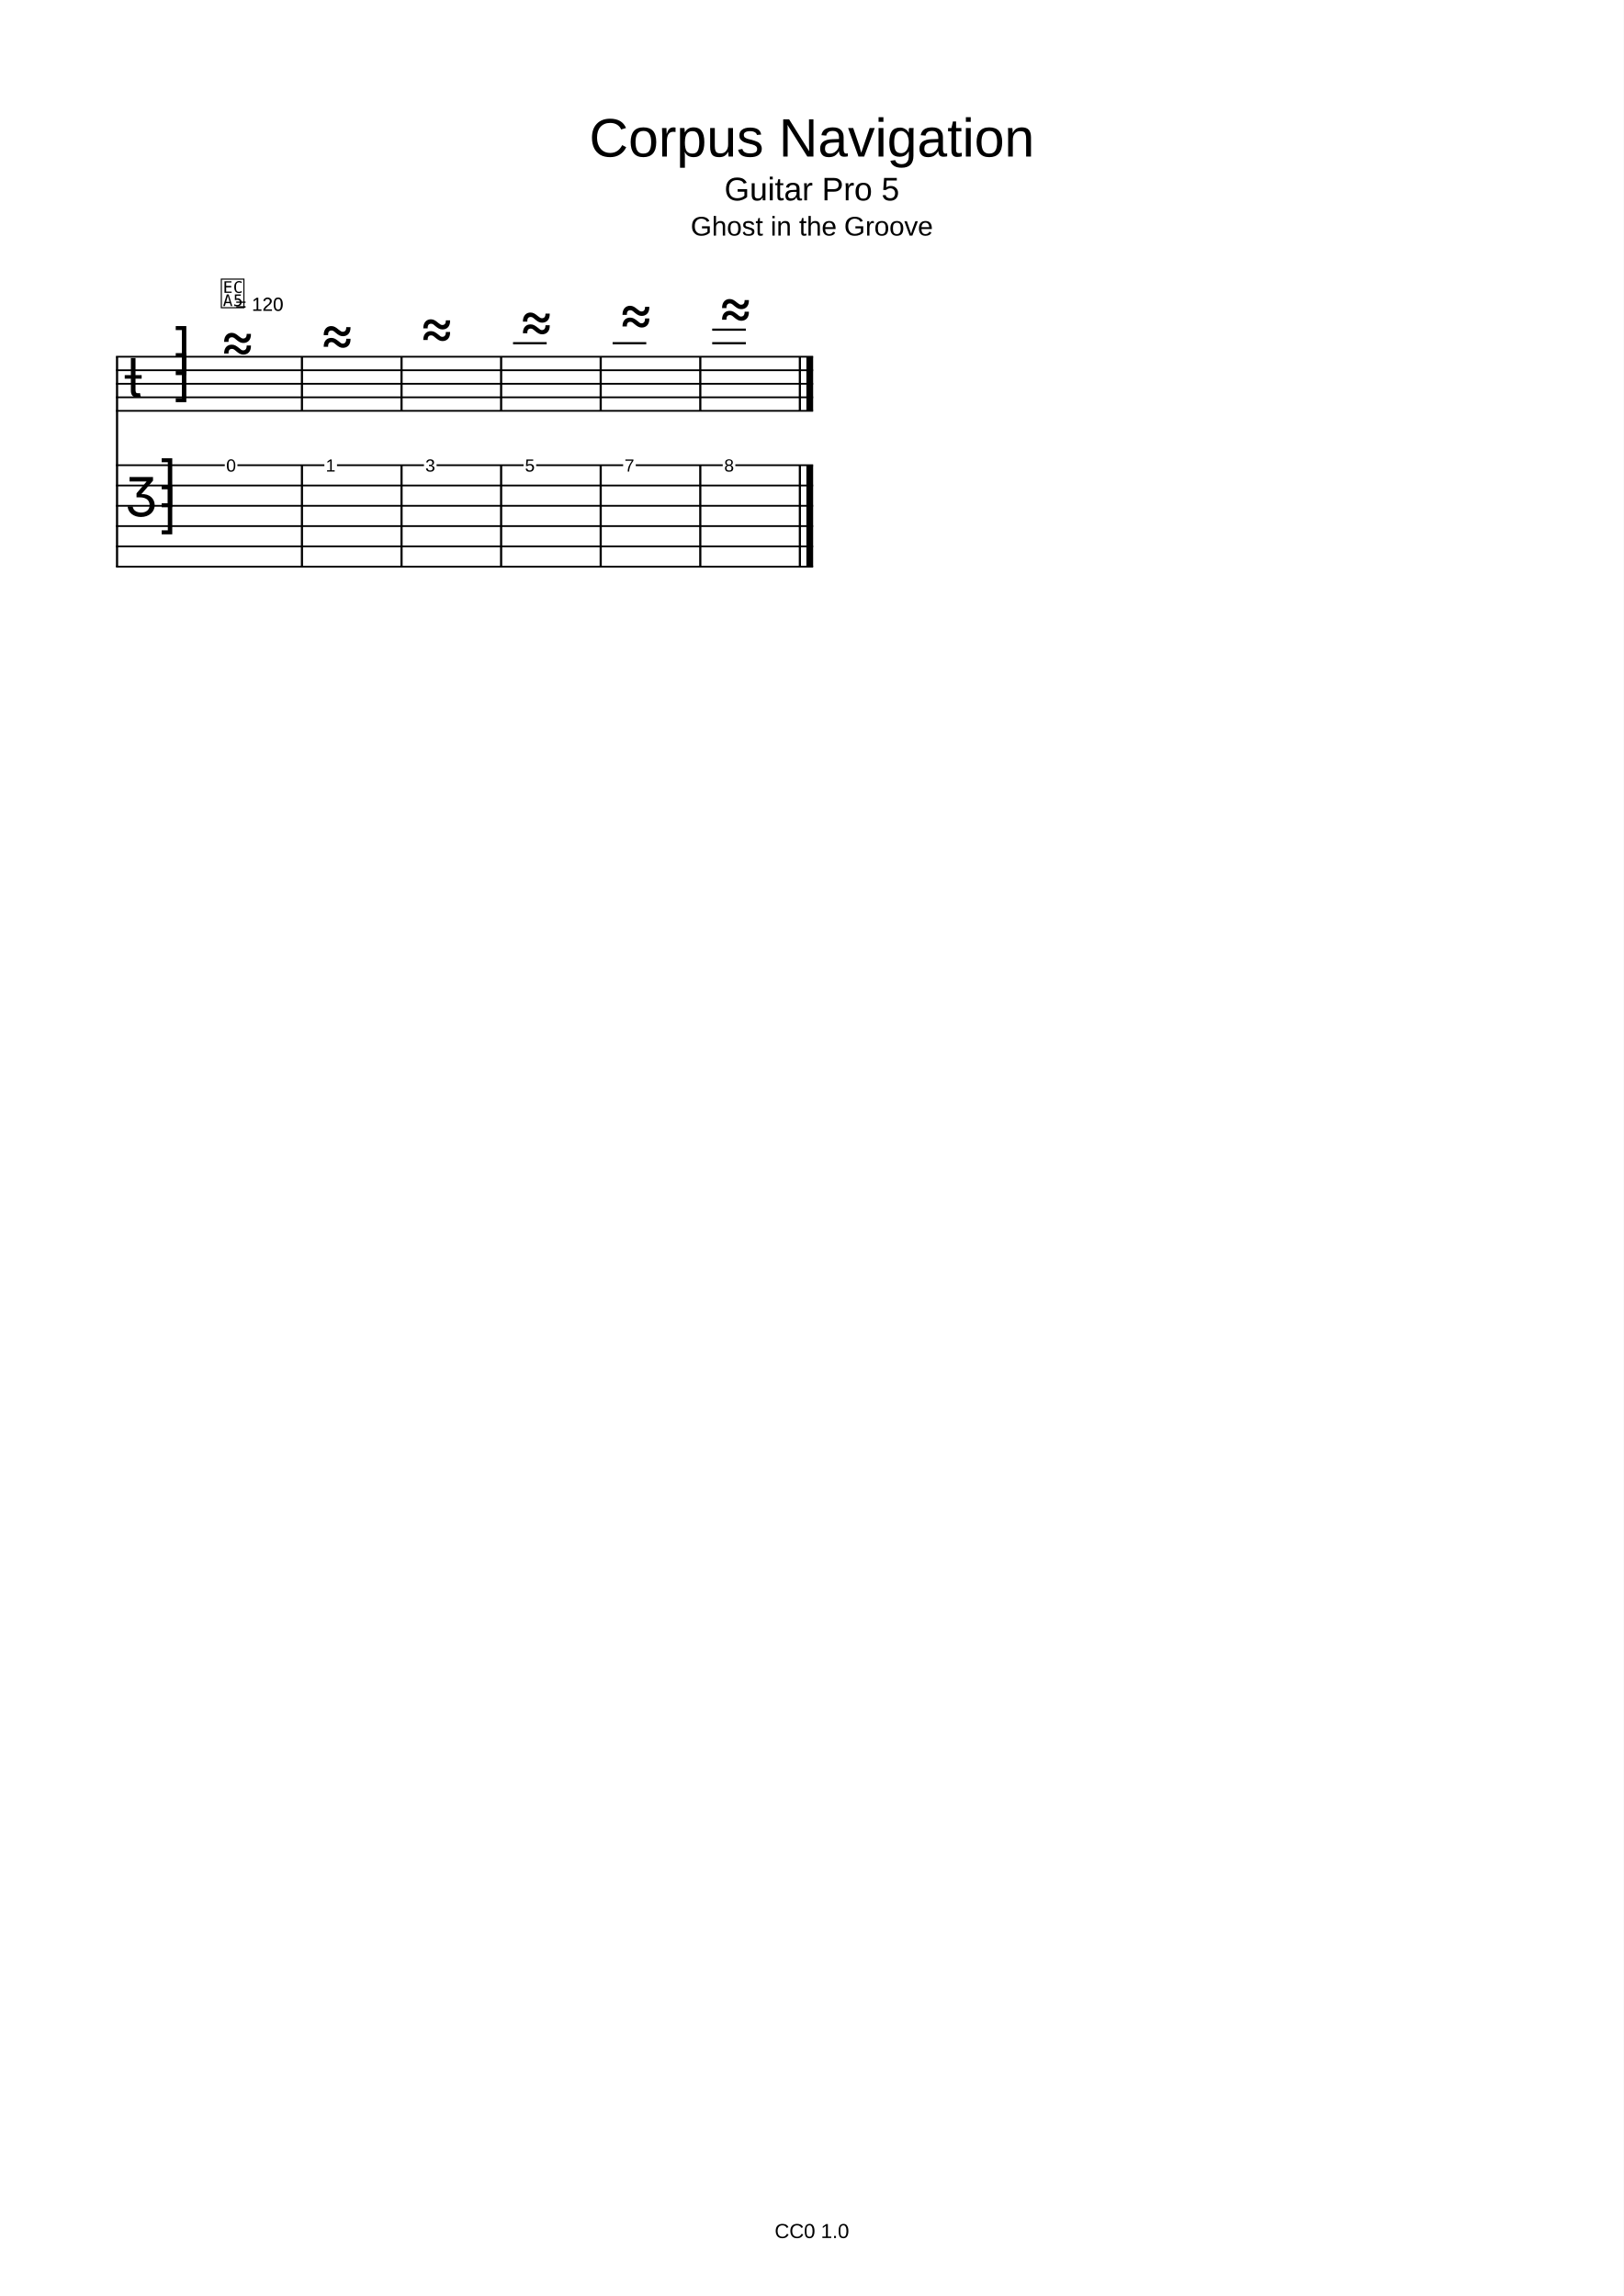
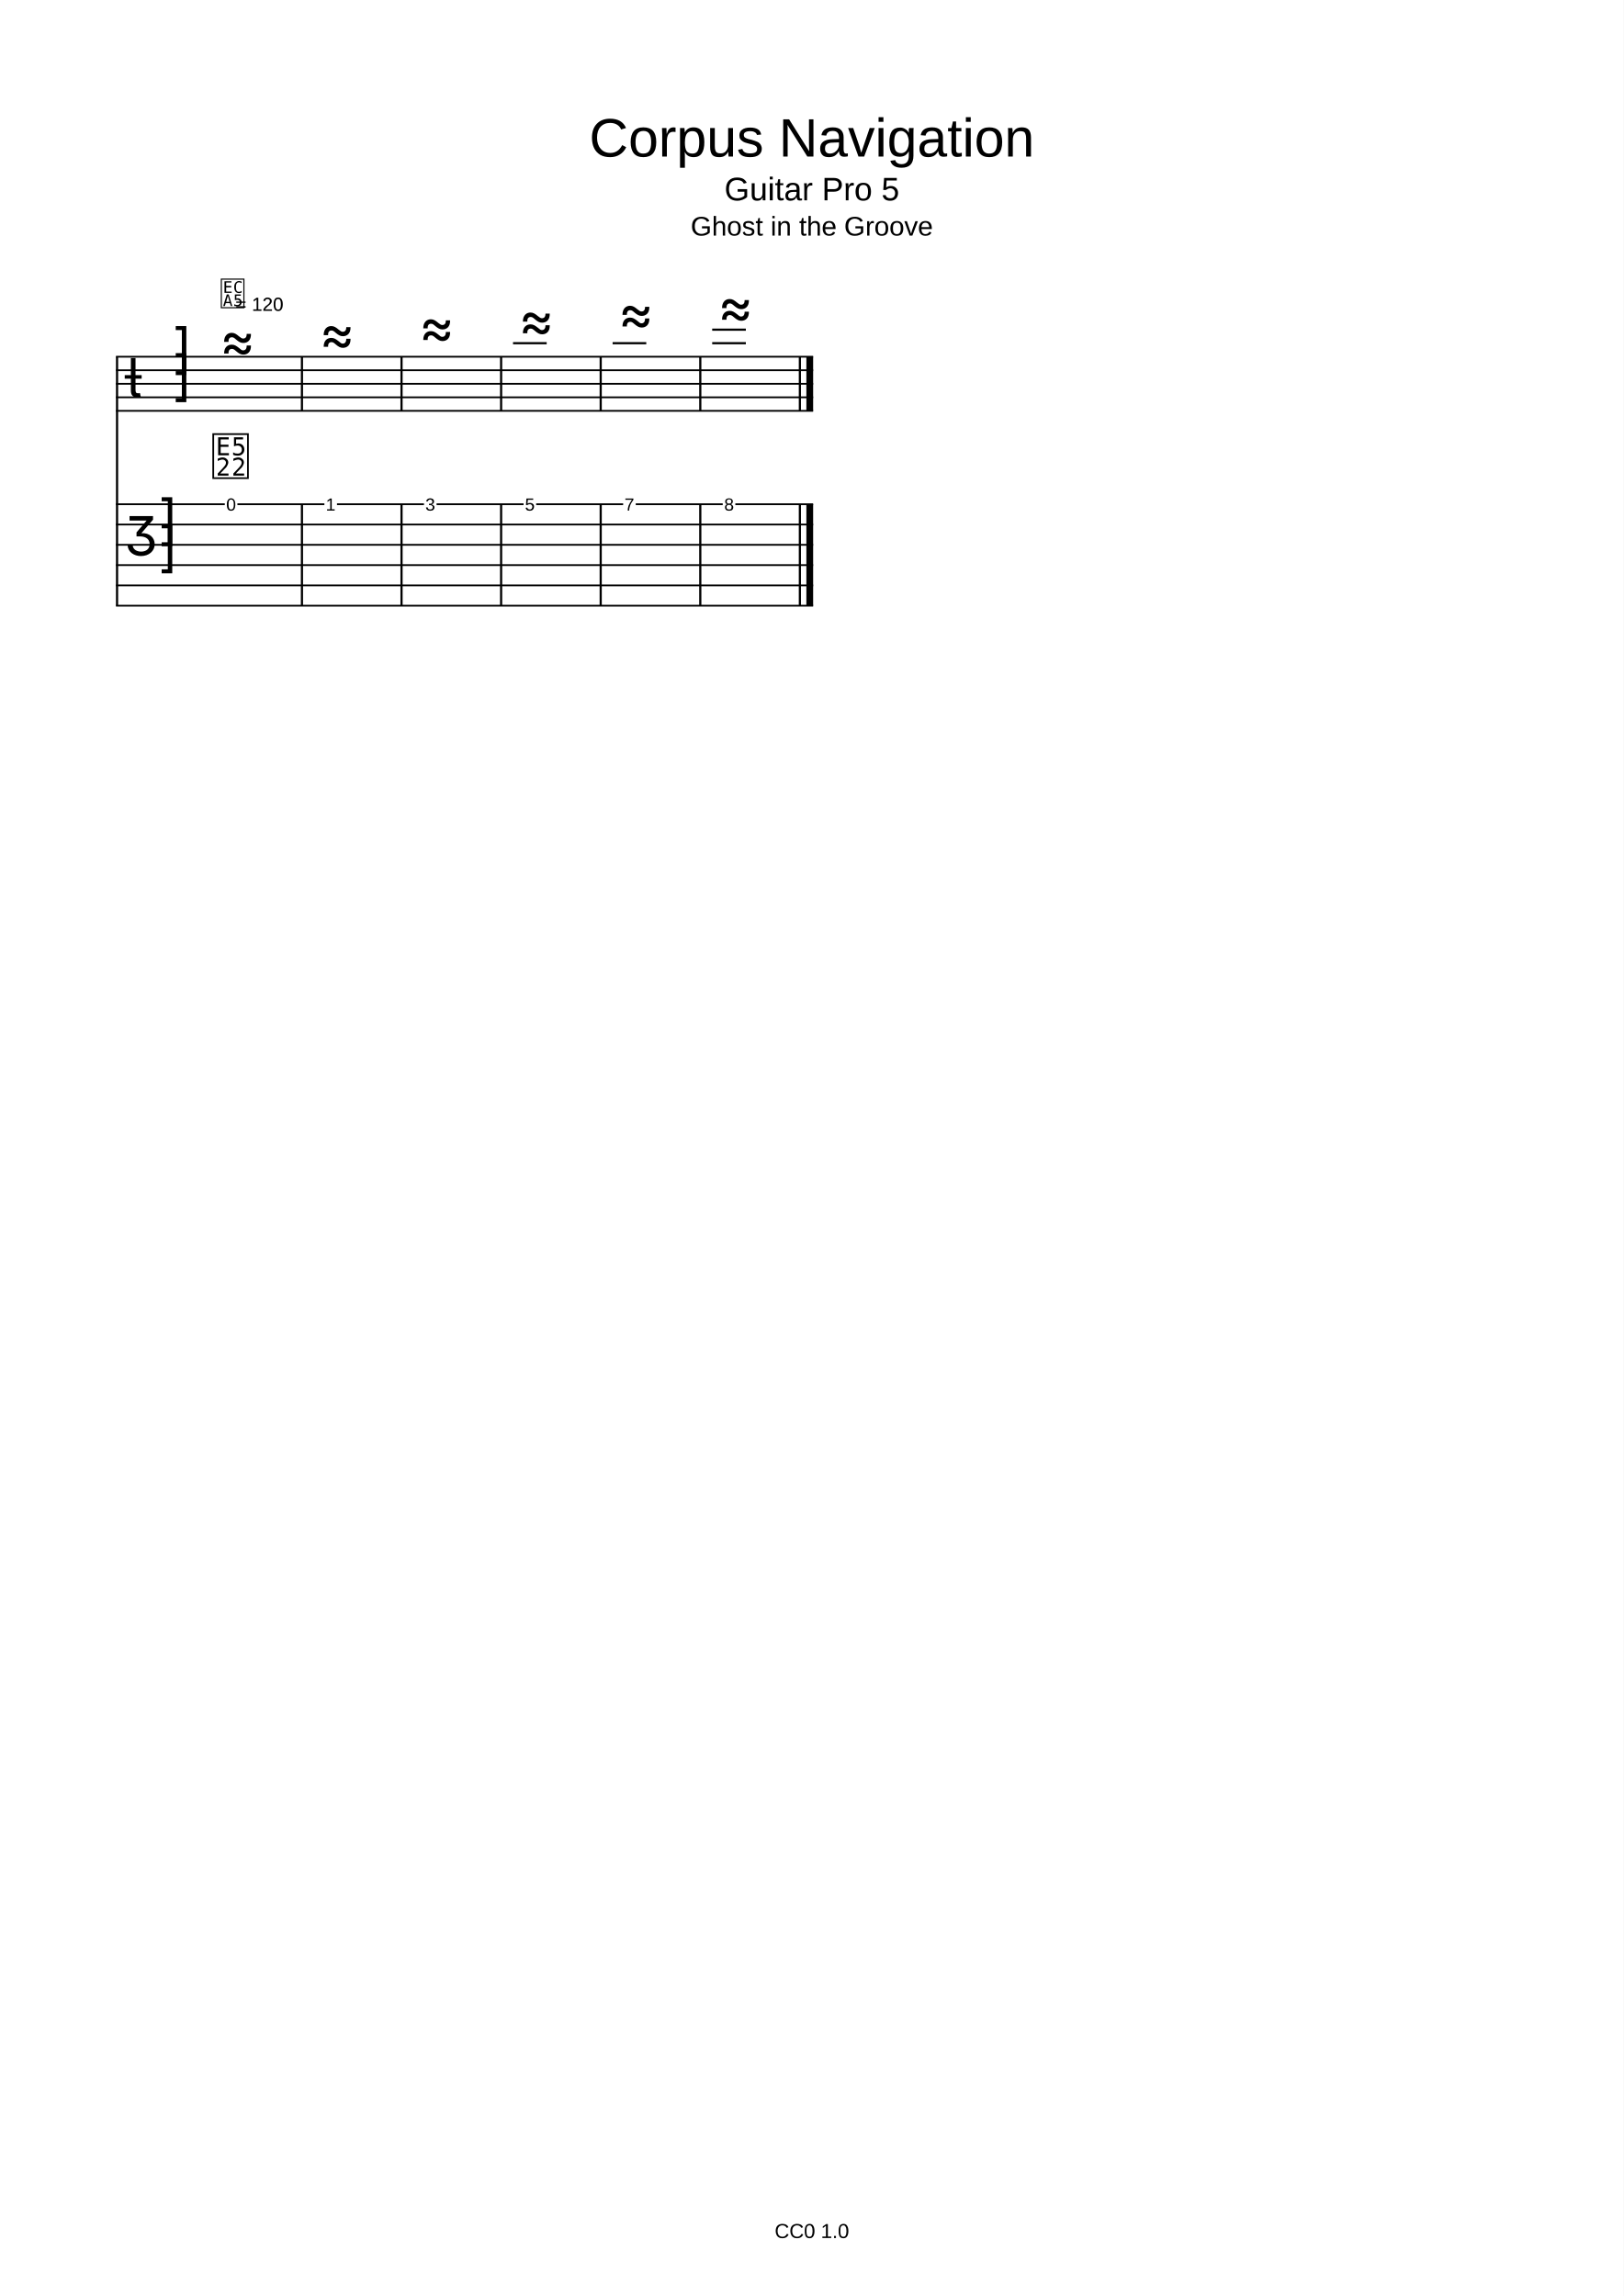
<svg xmlns="http://www.w3.org/2000/svg" width="1200" height="1697.143" viewBox="0 0 120 169.714">
  <style>@font-face{font-family:"Bravura";src:url("Bravura.otf")}text{font-family:"Bravura";font-size:4px}text.t{font-family:Arial,Helvetica,sans-serif}</style>
  <rect x="0" y="0" width="120" height="169.714" fill="white" />
  <g fill="black" stroke="black">
    <line class="staffLine" x1="8.571" y1="26.368" x2="60.095" y2="26.368" stroke-width="0.13" />
    <line class="staffLine" x1="8.571" y1="27.368" x2="60.095" y2="27.368" stroke-width="0.13" />
    <line class="staffLine" x1="8.571" y1="28.368" x2="60.095" y2="28.368" stroke-width="0.13" />
    <line class="staffLine" x1="8.571" y1="29.368" x2="60.095" y2="29.368" stroke-width="0.13" />
    <line class="staffLine" x1="8.571" y1="30.368" x2="60.095" y2="30.368" stroke-width="0.13" />
    <line class="barline" x1="22.315" y1="26.368" x2="22.315" y2="30.368" stroke-width="0.16" />
    <line class="barline" x1="29.675" y1="26.368" x2="29.675" y2="30.368" stroke-width="0.16" />
    <line class="barline" x1="37.035" y1="26.368" x2="37.035" y2="30.368" stroke-width="0.16" />
    <line class="ledgerLine" x1="37.915" y1="25.368" x2="40.403" y2="25.368" stroke-width="0.16" />
    <line class="barline" x1="44.395" y1="26.368" x2="44.395" y2="30.368" stroke-width="0.16" />
    <line class="ledgerLine" x1="45.275" y1="25.368" x2="47.763" y2="25.368" stroke-width="0.16" />
    <line class="barline" x1="51.755" y1="26.368" x2="51.755" y2="30.368" stroke-width="0.16" />
    <line class="ledgerLine" x1="52.635" y1="25.368" x2="55.123" y2="25.368" stroke-width="0.16" />
    <line class="ledgerLine" x1="52.635" y1="24.368" x2="55.123" y2="24.368" stroke-width="0.16" />
    <line class="barline" x1="59.115" y1="26.368" x2="59.115" y2="30.368" stroke-width="0.16" />
    <line class="barline" x1="59.845" y1="26.368" x2="59.845" y2="30.368" stroke-width="0.5" />
-     <line class="staffLine" x1="8.571" y1="34.387" x2="60.095" y2="34.387" stroke-width="0.13" />
-     <line class="staffLine" x1="8.571" y1="35.887" x2="60.095" y2="35.887" stroke-width="0.13" />
-     <line class="staffLine" x1="8.571" y1="37.387" x2="60.095" y2="37.387" stroke-width="0.13" />
-     <line class="staffLine" x1="8.571" y1="38.887" x2="60.095" y2="38.887" stroke-width="0.13" />
-     <line class="staffLine" x1="8.571" y1="40.387" x2="60.095" y2="40.387" stroke-width="0.13" />
-     <line class="staffLine" x1="8.571" y1="41.887" x2="60.095" y2="41.887" stroke-width="0.13" />
-     <line class="barline" x1="22.315" y1="34.387" x2="22.315" y2="41.887" stroke-width="0.16" />
-     <line class="barline" x1="29.675" y1="34.387" x2="29.675" y2="41.887" stroke-width="0.16" />
-     <line class="barline" x1="37.035" y1="34.387" x2="37.035" y2="41.887" stroke-width="0.16" />
-     <line class="barline" x1="44.395" y1="34.387" x2="44.395" y2="41.887" stroke-width="0.16" />
-     <line class="barline" x1="51.755" y1="34.387" x2="51.755" y2="41.887" stroke-width="0.16" />
-     <line class="barline" x1="59.115" y1="34.387" x2="59.115" y2="41.887" stroke-width="0.16" />
-     <line class="barline" x1="59.845" y1="34.387" x2="59.845" y2="41.887" stroke-width="0.5" />
-     <line class="barline" x1="8.651" y1="26.368" x2="8.651" y2="41.887" stroke-width="0.16" />
+     <line class="staffLine" x1="8.571" y1="37.271" x2="60.095" y2="37.271" stroke-width="0.13" />
+     <line class="staffLine" x1="8.571" y1="38.771" x2="60.095" y2="38.771" stroke-width="0.13" />
+     <line class="staffLine" x1="8.571" y1="40.271" x2="60.095" y2="40.271" stroke-width="0.13" />
+     <line class="staffLine" x1="8.571" y1="41.771" x2="60.095" y2="41.771" stroke-width="0.13" />
+     <line class="staffLine" x1="8.571" y1="43.271" x2="60.095" y2="43.271" stroke-width="0.13" />
+     <line class="staffLine" x1="8.571" y1="44.771" x2="60.095" y2="44.771" stroke-width="0.13" />
+     <line class="barline" x1="22.315" y1="37.271" x2="22.315" y2="44.771" stroke-width="0.16" />
+     <line class="barline" x1="29.675" y1="37.271" x2="29.675" y2="44.771" stroke-width="0.16" />
+     <line class="barline" x1="37.035" y1="37.271" x2="37.035" y2="44.771" stroke-width="0.16" />
+     <line class="barline" x1="44.395" y1="37.271" x2="44.395" y2="44.771" stroke-width="0.16" />
+     <line class="barline" x1="51.755" y1="37.271" x2="51.755" y2="44.771" stroke-width="0.16" />
+     <line class="barline" x1="59.115" y1="37.271" x2="59.115" y2="44.771" stroke-width="0.16" />
+     <line class="barline" x1="59.845" y1="37.271" x2="59.845" y2="44.771" stroke-width="0.5" />
+     <line class="barline" x1="8.651" y1="26.368" x2="8.651" y2="44.771" stroke-width="0.16" />
    <text class="clef" x="9.171" y="29.368" stroke="none"></text>
    <text class="timeSignature" x="12.755" y="27.368" stroke="none"></text>
    <text class="timeSignature" x="12.755" y="29.368" stroke="none"></text>
    <text class="notehead" x="16.235" y="26.868" stroke="none"></text>
    <text class="notehead" x="23.595" y="26.368" stroke="none"></text>
    <text class="notehead" x="30.955" y="25.868" stroke="none"></text>
    <text class="notehead" x="38.315" y="25.368" stroke="none"></text>
    <text class="notehead" x="45.675" y="24.868" stroke="none"></text>
    <text class="notehead" x="53.035" y="24.368" stroke="none"></text>
-     <text class="clef" x="9.183" y="38.169" stroke="none"></text>
-     <text class="timeSignature" x="11.715" y="37.137" stroke="none"></text>
-     <text class="timeSignature" x="11.715" y="39.137" stroke="none"></text>
+     <text class="dynamic" x="15.569" y="35.156" stroke="none"></text>
+     <text class="clef" x="9.183" y="41.053" stroke="none"></text>
+     <text class="timeSignature" x="11.715" y="40.021" stroke="none"></text>
+     <text class="timeSignature" x="11.715" y="42.021" stroke="none"></text>
    <text class="tempo" x="16.235" y="22.624" style="font-size:2.6px" stroke="none"></text>
    <text class="t credit" x="60" y="11.571" style="font-size:4px" text-anchor="middle" stroke="none">Corpus Navigation</text>
    <text class="t credit" x="60" y="14.811" style="font-size:2.4px" text-anchor="middle" stroke="none">Guitar Pro 5</text>
    <text class="t credit" x="60" y="17.415" style="font-size:2px" text-anchor="middle" stroke="none">Ghost in the Groove</text>
-     <rect class="knockout" x="16.614" y="33.815" width="0.931" height="1.144" fill="white" stroke="none" />
-     <text class="t fretNumber" x="17.079" y="34.855" style="font-size:1.3px" text-anchor="middle" stroke="none">0</text>
-     <rect class="knockout" x="23.974" y="33.815" width="0.931" height="1.144" fill="white" stroke="none" />
-     <text class="t fretNumber" x="24.439" y="34.855" style="font-size:1.3px" text-anchor="middle" stroke="none">1</text>
-     <rect class="knockout" x="31.334" y="33.815" width="0.931" height="1.144" fill="white" stroke="none" />
-     <text class="t fretNumber" x="31.799" y="34.855" style="font-size:1.3px" text-anchor="middle" stroke="none">3</text>
-     <rect class="knockout" x="38.694" y="33.815" width="0.931" height="1.144" fill="white" stroke="none" />
-     <text class="t fretNumber" x="39.159" y="34.855" style="font-size:1.3px" text-anchor="middle" stroke="none">5</text>
-     <rect class="knockout" x="46.054" y="33.815" width="0.931" height="1.144" fill="white" stroke="none" />
-     <text class="t fretNumber" x="46.519" y="34.855" style="font-size:1.3px" text-anchor="middle" stroke="none">7</text>
-     <rect class="knockout" x="53.414" y="33.815" width="0.931" height="1.144" fill="white" stroke="none" />
-     <text class="t fretNumber" x="53.879" y="34.855" style="font-size:1.3px" text-anchor="middle" stroke="none">8</text>
+     <rect class="knockout" x="16.614" y="36.699" width="0.931" height="1.144" fill="white" stroke="none" />
+     <text class="t fretNumber" x="17.079" y="37.739" style="font-size:1.3px" text-anchor="middle" stroke="none">0</text>
+     <rect class="knockout" x="23.974" y="36.699" width="0.931" height="1.144" fill="white" stroke="none" />
+     <text class="t fretNumber" x="24.439" y="37.739" style="font-size:1.3px" text-anchor="middle" stroke="none">1</text>
+     <rect class="knockout" x="31.334" y="36.699" width="0.931" height="1.144" fill="white" stroke="none" />
+     <text class="t fretNumber" x="31.799" y="37.739" style="font-size:1.3px" text-anchor="middle" stroke="none">3</text>
+     <rect class="knockout" x="38.694" y="36.699" width="0.931" height="1.144" fill="white" stroke="none" />
+     <text class="t fretNumber" x="39.159" y="37.739" style="font-size:1.3px" text-anchor="middle" stroke="none">5</text>
+     <rect class="knockout" x="46.054" y="36.699" width="0.931" height="1.144" fill="white" stroke="none" />
+     <text class="t fretNumber" x="46.519" y="37.739" style="font-size:1.3px" text-anchor="middle" stroke="none">7</text>
+     <rect class="knockout" x="53.414" y="36.699" width="0.931" height="1.144" fill="white" stroke="none" />
+     <text class="t fretNumber" x="53.879" y="37.739" style="font-size:1.3px" text-anchor="middle" stroke="none">8</text>
    <text class="t tempo" x="17.399" y="22.974" style="font-size:1.4px" text-anchor="start" stroke="none">= 120</text>
    <text class="t credit" x="60" y="165.429" style="font-size:1.5px" text-anchor="middle" stroke="none">CC0 1.0</text>
  </g>
</svg>
